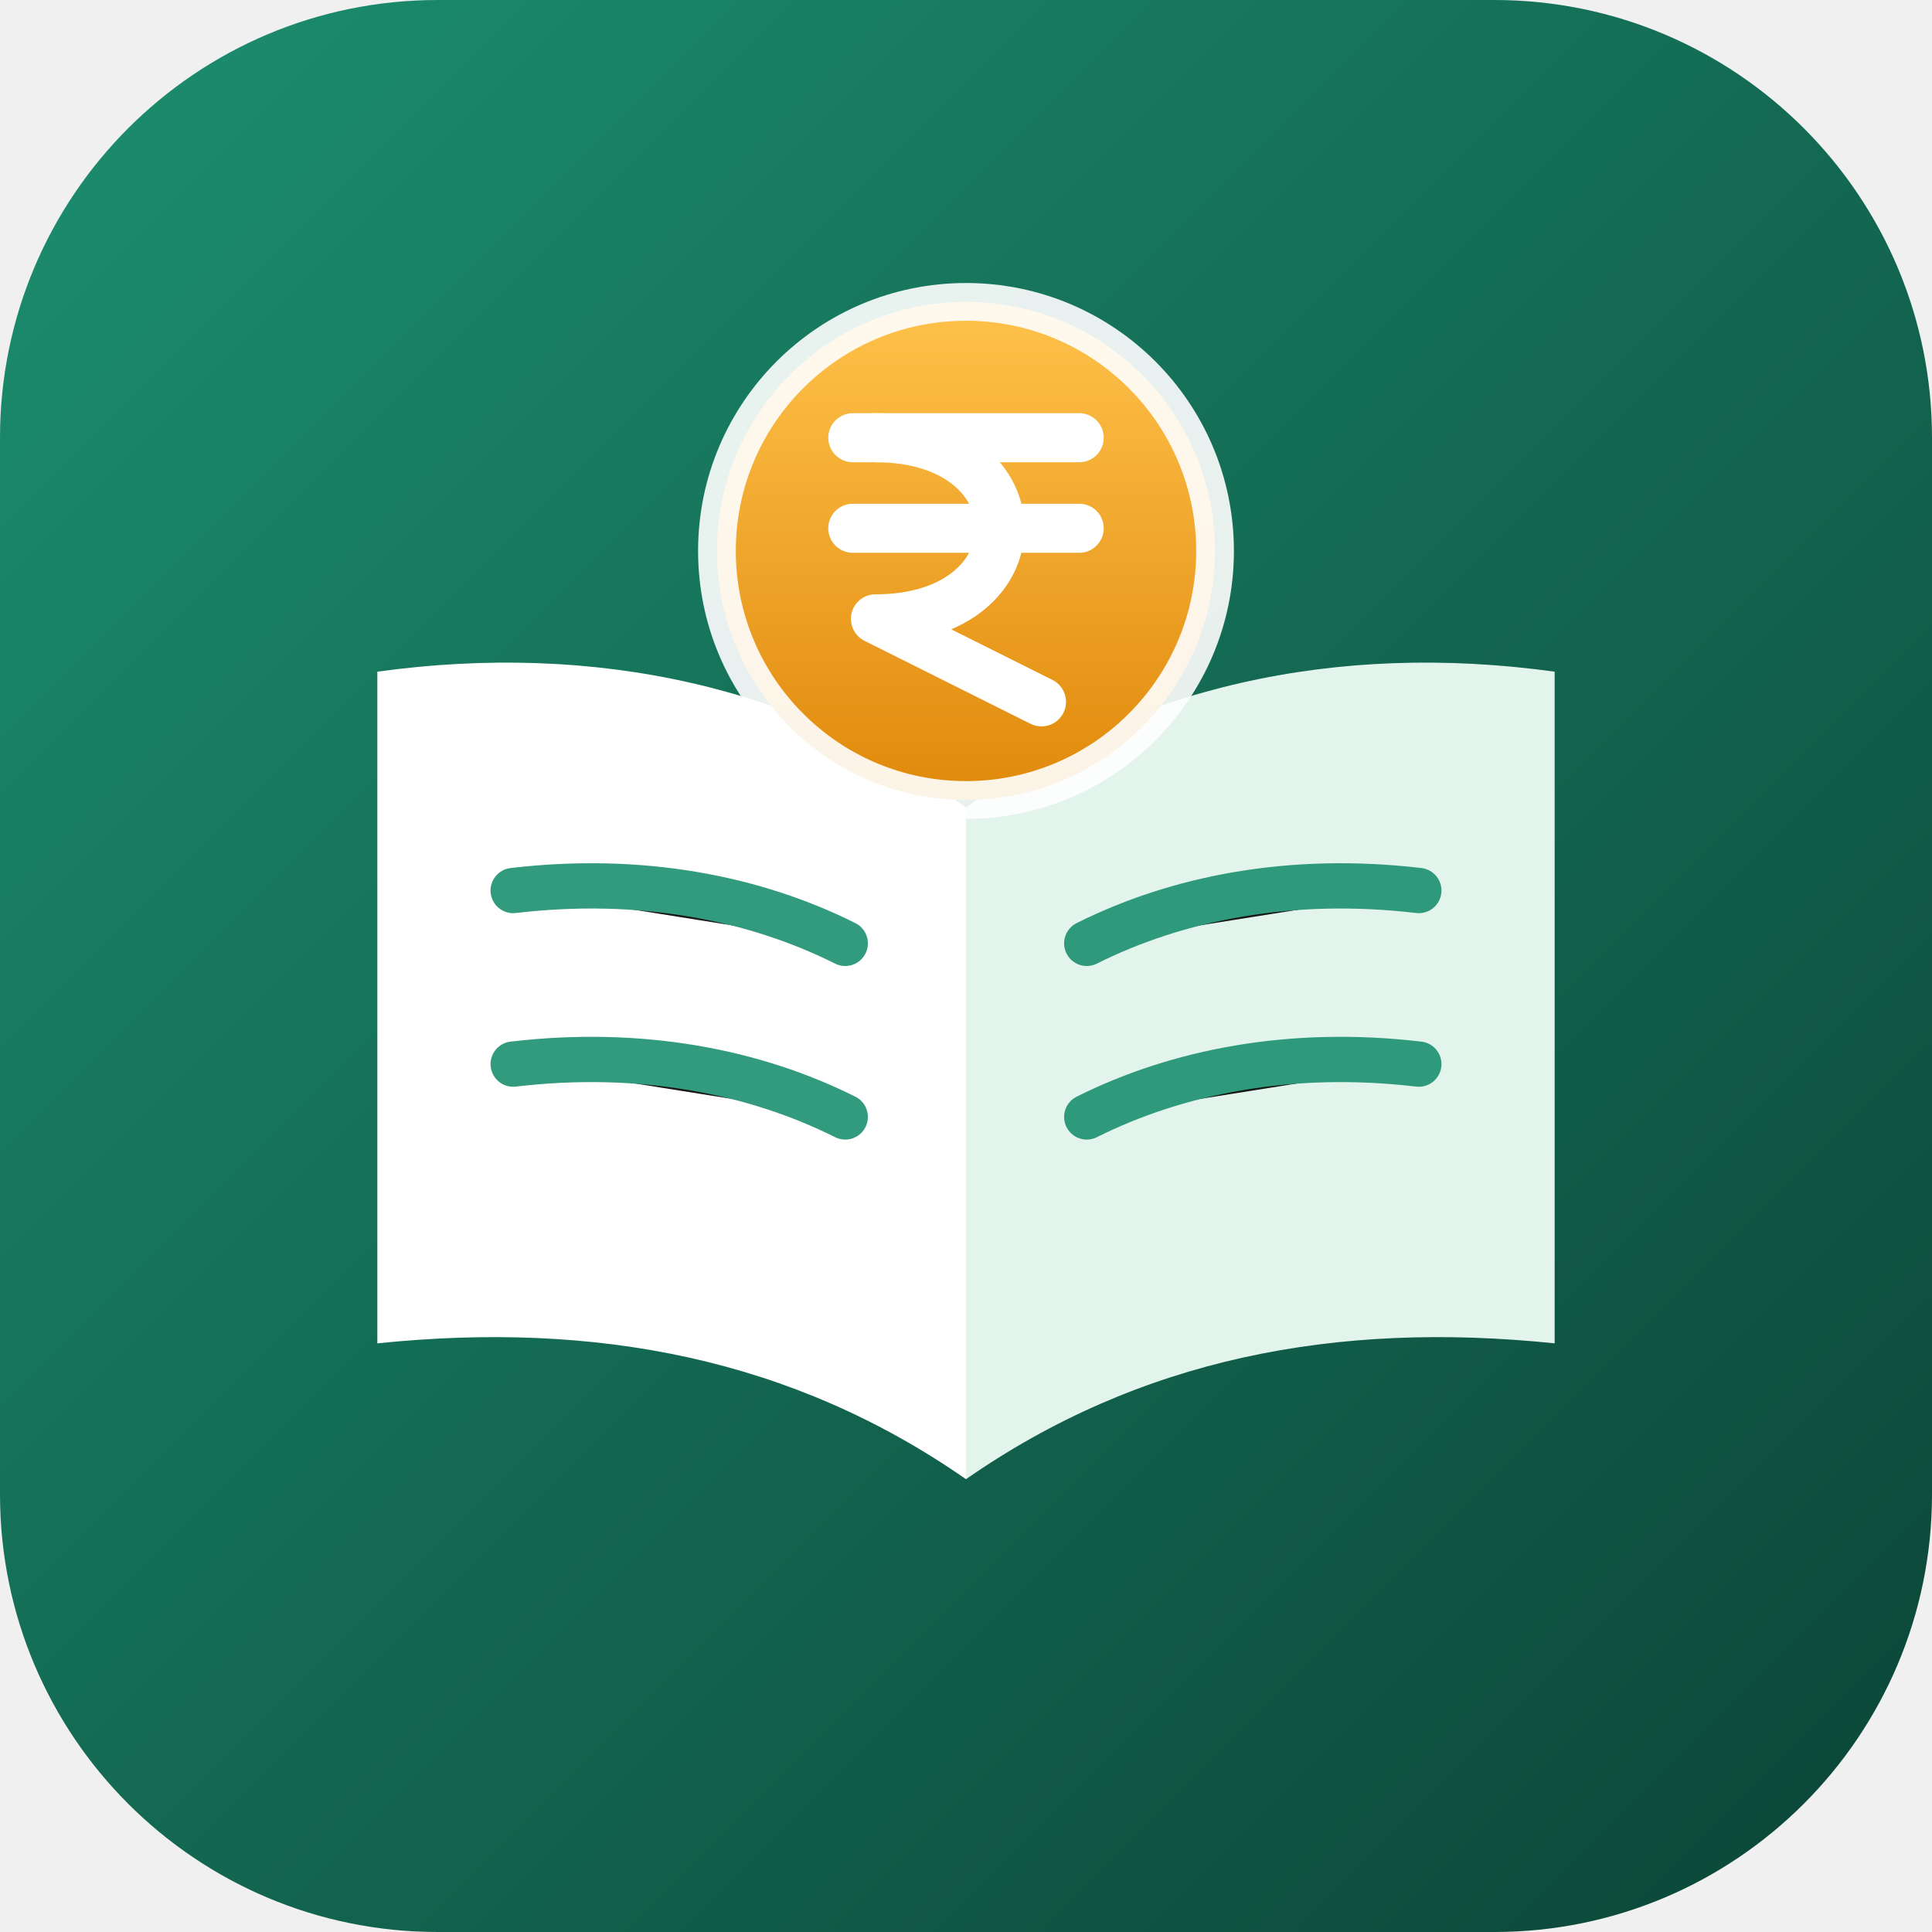
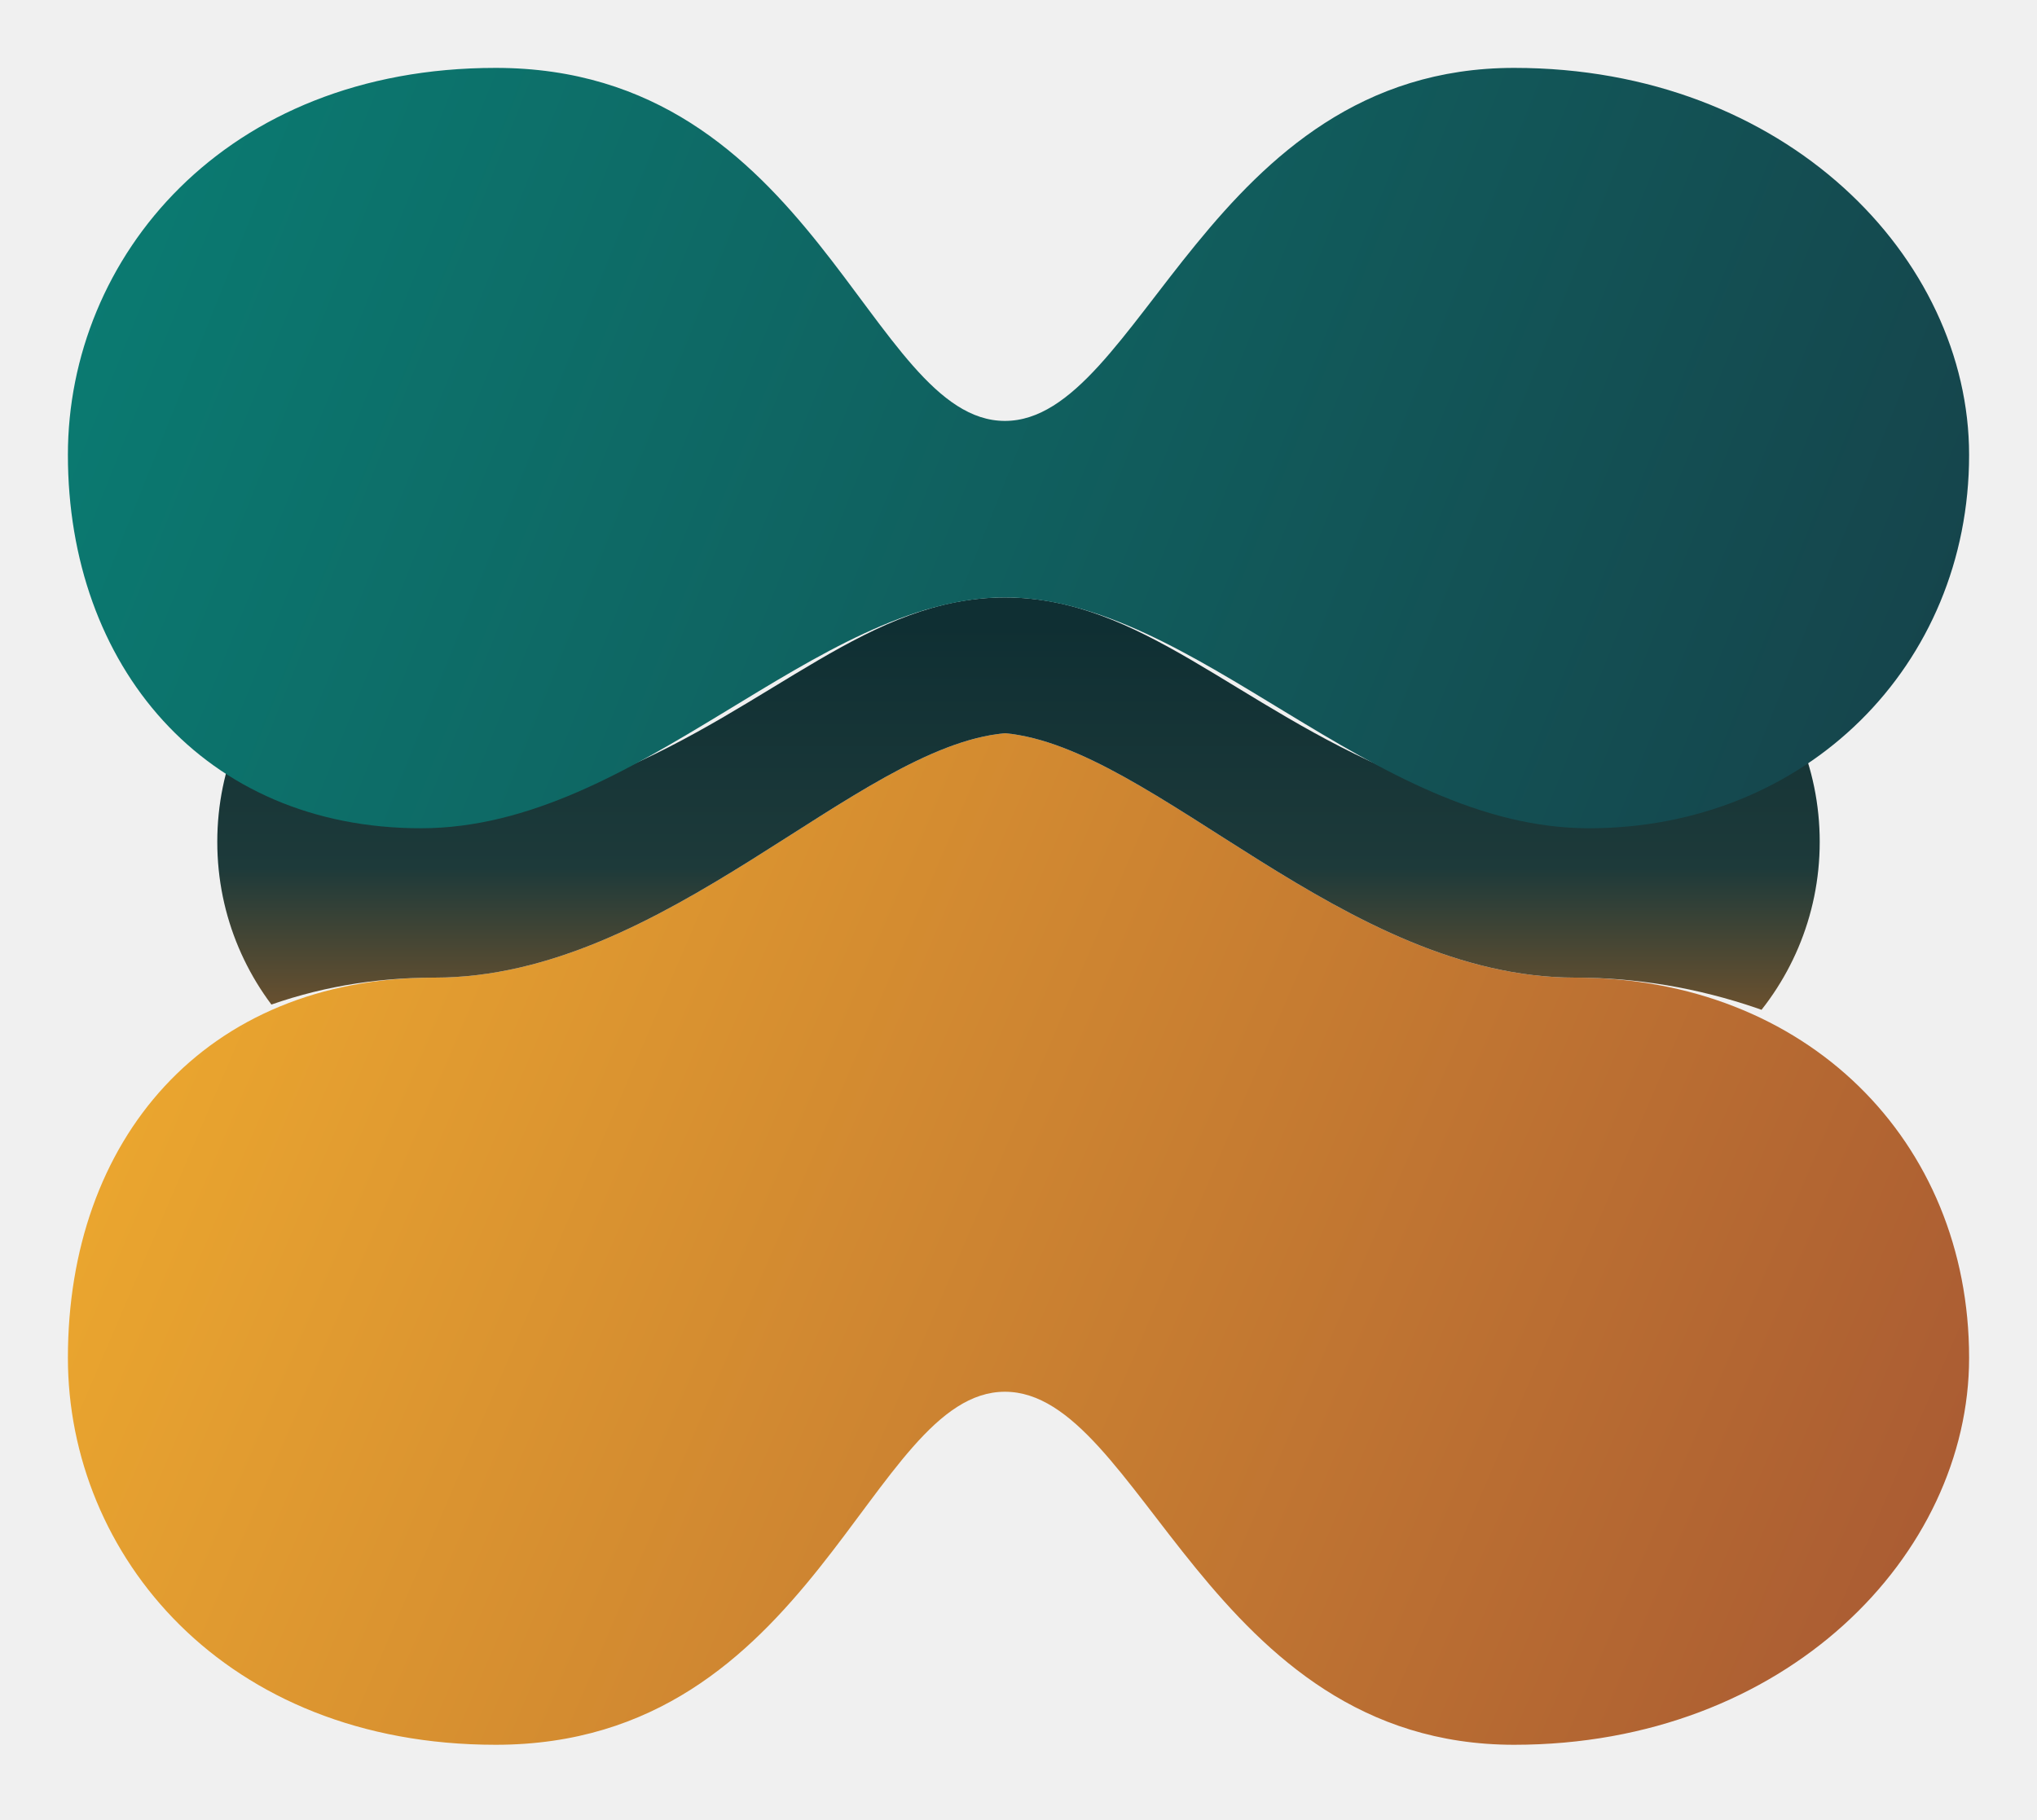
- <svg xmlns="http://www.w3.org/2000/svg" viewBox="0 0 512 512" role="img" aria-label="Runa Mitra">
+ <svg xmlns="http://www.w3.org/2000/svg" viewBox="172 378 300 268" role="img" aria-label="Runa Mitra">
  <defs>
-     <linearGradient id="bg" x1="0" y1="0" x2="1" y2="1">
-       <stop offset="0" stop-color="#1c8f6f" />
-       <stop offset="1" stop-color="#0b4436" />
+     <linearGradient id="teal" x1="182" y1="388" x2="462" y2="500" gradientUnits="userSpaceOnUse">
+       <stop offset="0" stop-color="#0a7d73" />
+       <stop offset="1" stop-color="#16424a" />
    </linearGradient>
-     <linearGradient id="coin" x1="0" y1="0" x2="0" y2="1">
-       <stop offset="0" stop-color="#ffc24b" />
-       <stop offset="1" stop-color="#e0890b" />
+     <linearGradient id="orange" x1="182" y1="520" x2="462" y2="640" gradientUnits="userSpaceOnUse">
+       <stop offset="0" stop-color="#eeaa2f" />
+       <stop offset="1" stop-color="#a65733" />
    </linearGradient>
+     <linearGradient id="band" x1="0" y1="470" x2="0" y2="535" gradientUnits="userSpaceOnUse">
+       <stop offset="0" stop-color="#0f2f33" />
+       <stop offset="0.55" stop-color="#1d3a3a" />
+       <stop offset="1" stop-color="#8a5a2a" />
+     </linearGradient>
+     <clipPath id="bandClip">
+       <rect x="204" y="462" width="236" height="80" rx="40" />
+     </clipPath>
  </defs>
-   <rect width="512" height="512" rx="116" fill="url(#bg)" />
-   <path d="M256 392 C210 360 158 350 100 356 V178 C158 170 212 182 256 214 Z" fill="#ffffff" />
-   <path d="M256 392 C302 360 354 350 412 356 V178 C354 170 300 182 256 214 Z" fill="#e3f4ec" />
-   <g stroke="#1c8f6f" stroke-width="12" stroke-linecap="round" opacity="0.9">
-     <path d="M136 236 C170 232 200 238 224 250" />
-     <path d="M136 282 C170 278 200 284 224 296" />
-     <path d="M288 250 C312 238 342 232 376 236" />
-     <path d="M288 296 C312 284 342 278 376 282" />
-   </g>
-   <circle cx="256" cy="146" r="66" fill="url(#coin)" />
-   <circle cx="256" cy="146" r="66" fill="none" stroke="#ffffff" stroke-width="10" opacity="0.9" />
-   <g stroke="#ffffff" stroke-width="13" stroke-linecap="round" stroke-linejoin="round" fill="none">
-     <path d="M226 116 H286" />
-     <path d="M226 140 H286" />
-     <path d="M232 116 C276 116 276 164 232 164 L276 186" />
-   </g>
+   <path fill="url(#orange)" d="M320 583 C300 583 292 635 245 635 C205 635 182 607 182 578 C182 546 202 522 236 522 C270 522 298 488 320 486 C342 488 370 522 404 522 C438 522 462 546 462 578 C462 607 435 635 395 635 C350 635 340 583 320 583 Z" />
+   <path clip-path="url(#bandClip)" fill="url(#band)" d="M190 478 C210 500 236 502 262 492 C286 482 300 466 320 466 C340 466 354 482 378 492 C404 502 430 500 454 478 L 456 540 C440 528 422 522 404 522 C370 522 342 488 320 486 C298 488 270 522 236 522 C218 522 202 528 188 540 Z" />
+   <path fill="url(#teal)" d="M320 440 C300 440 292 388 245 388 C205 388 182 416 182 445 C182 476 202 500 234 500 C266 500 292 466 320 466 C348 466 374 500 406 500 C438 500 462 476 462 445 C462 416 435 388 395 388 C350 388 340 440 320 440 Z" />
</svg>
